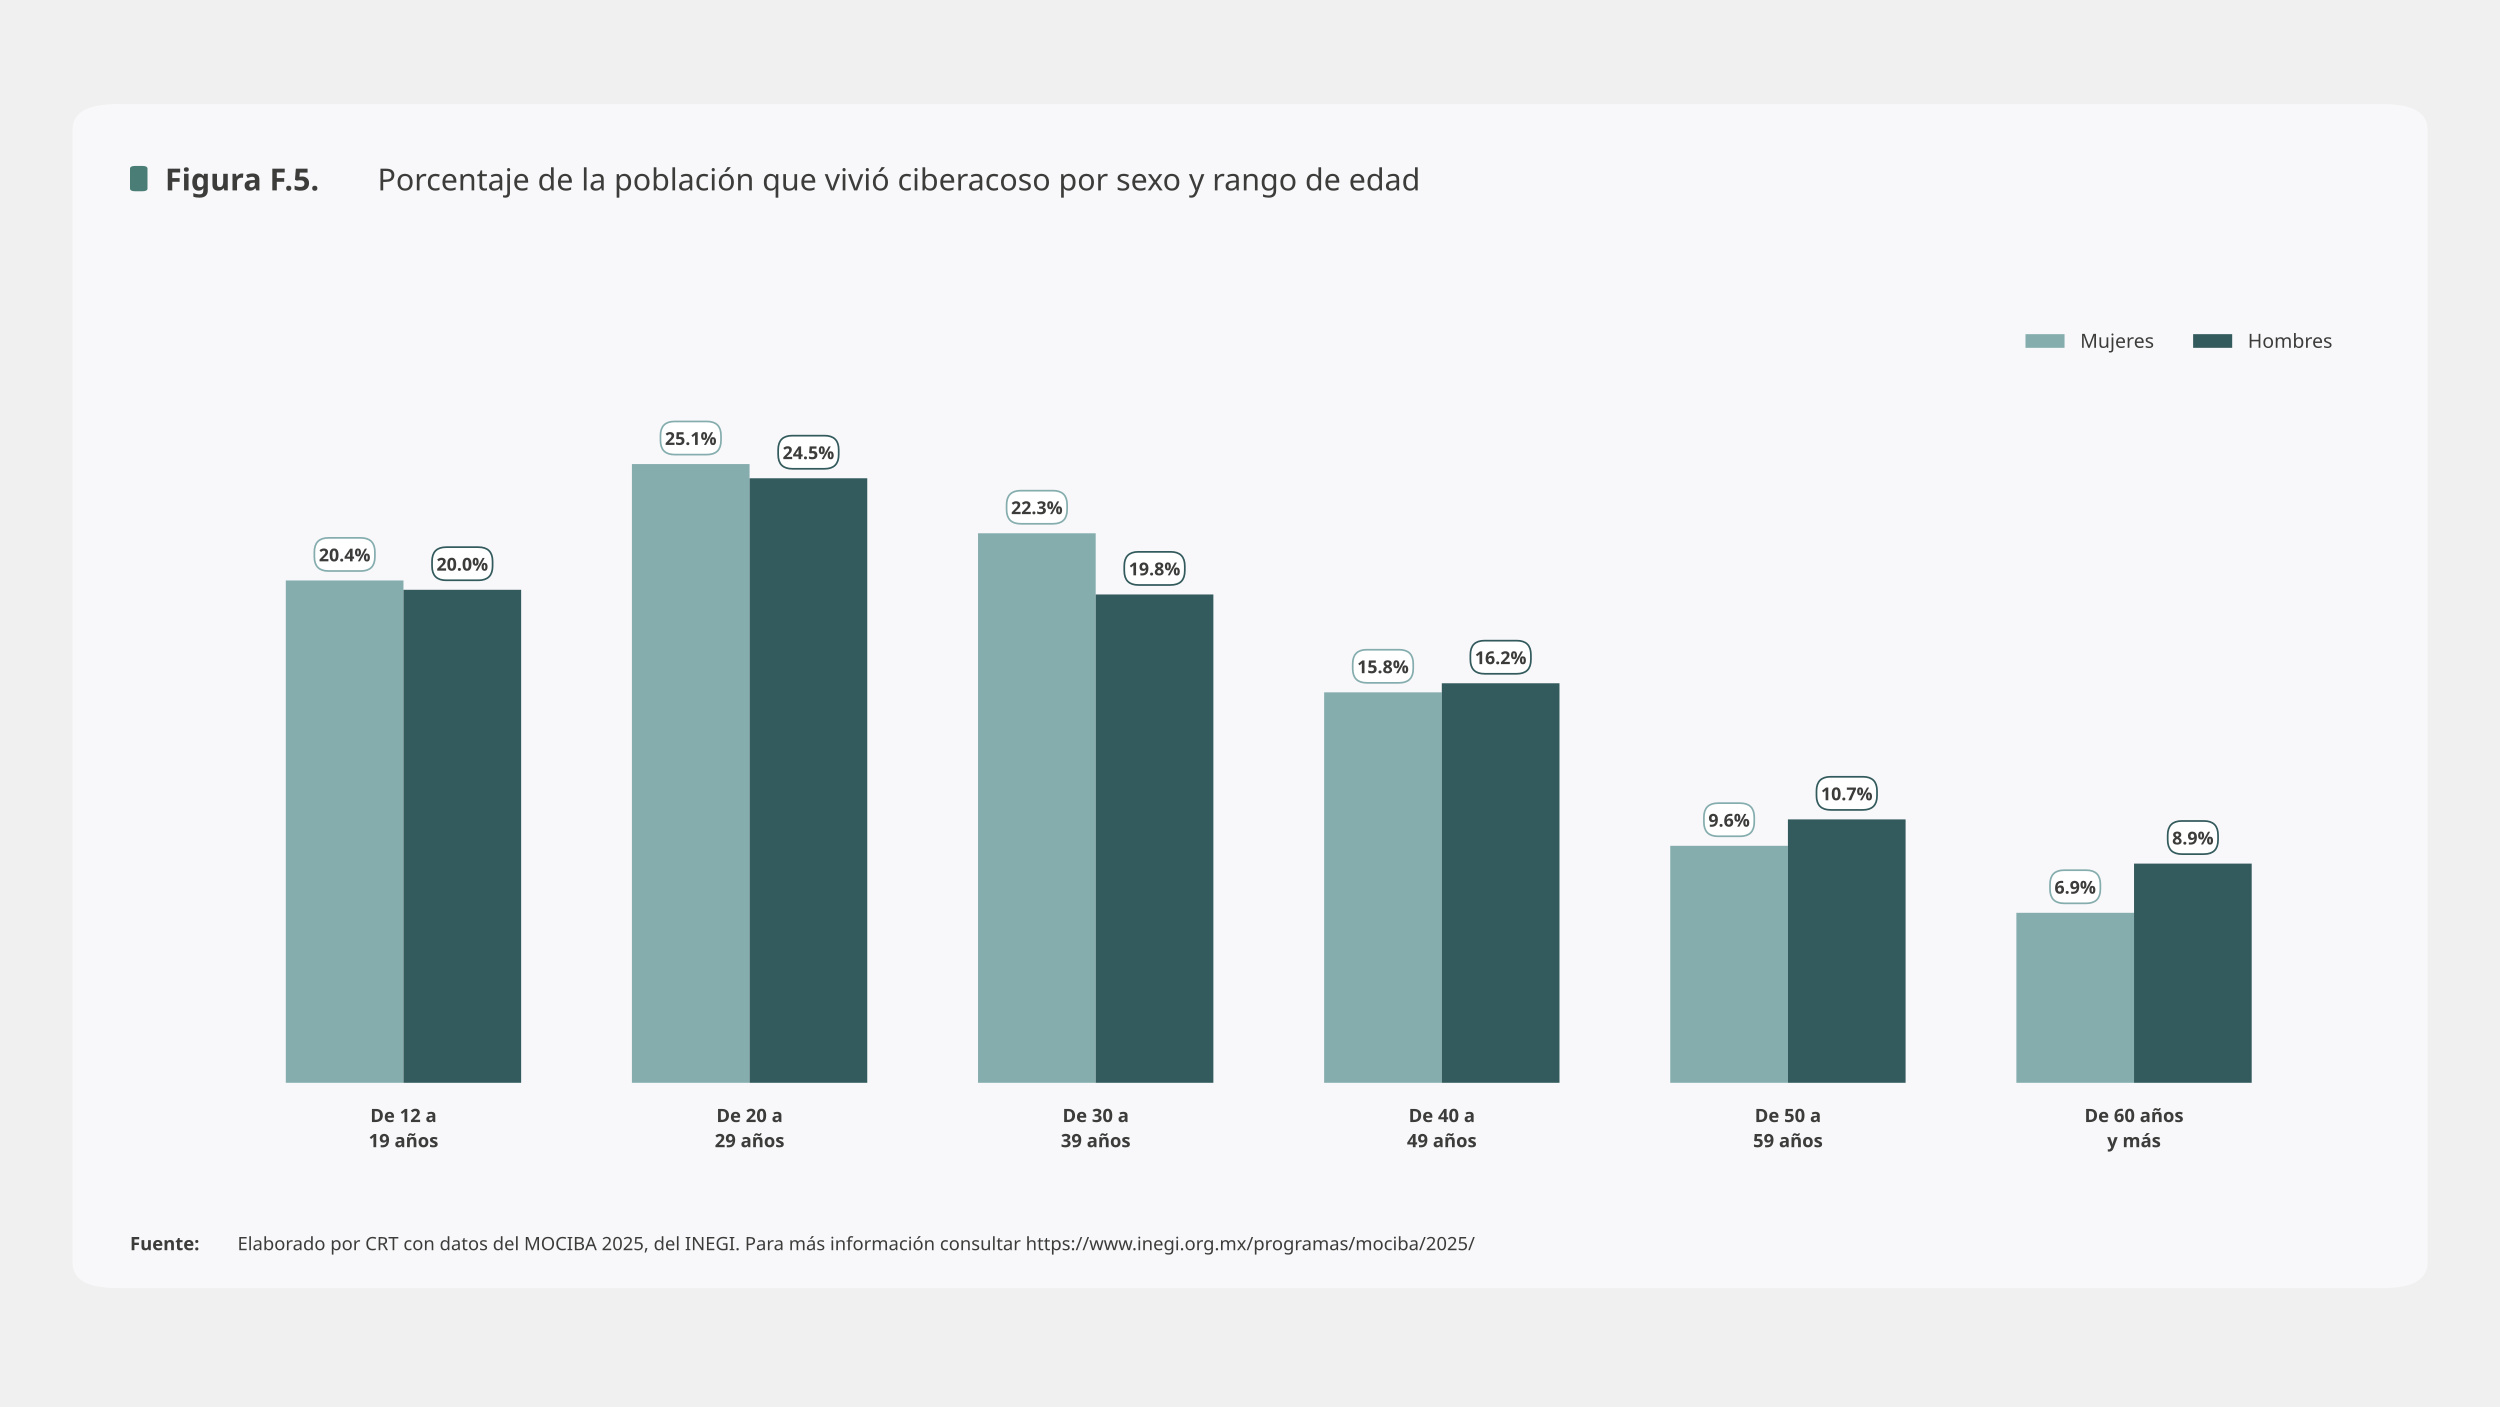
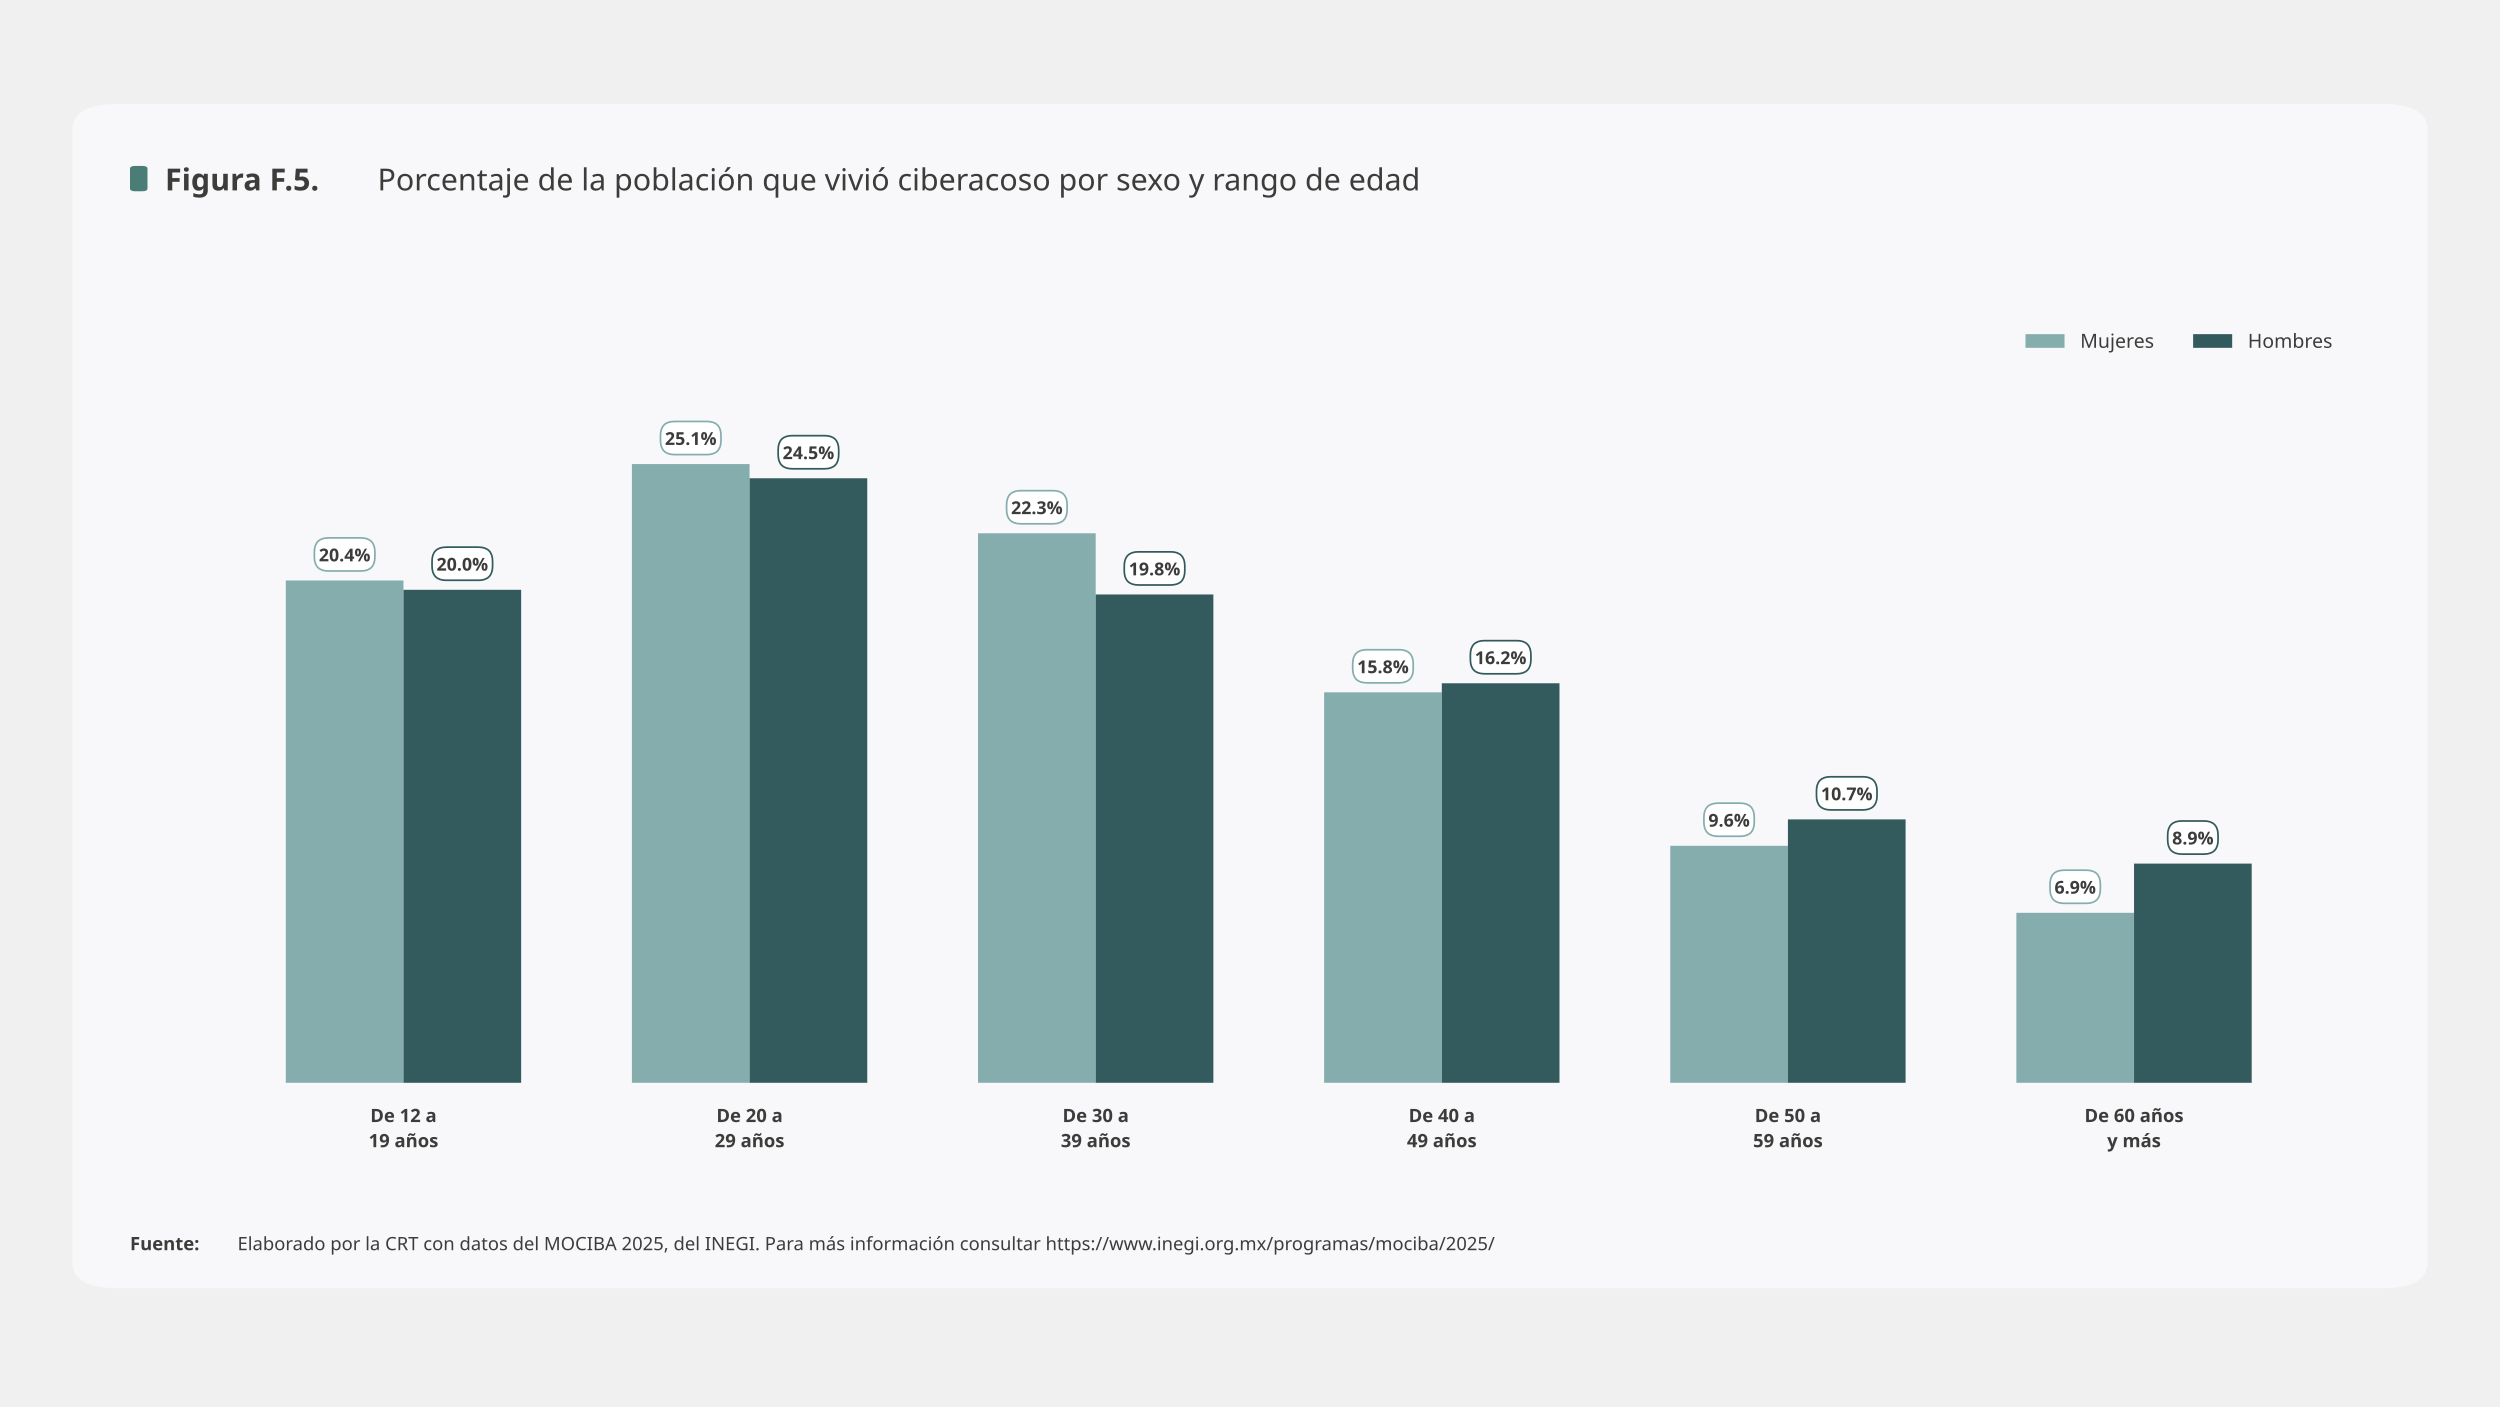
<svg xmlns="http://www.w3.org/2000/svg" width="1152pt" height="648pt" viewBox="0 0 1152 648" version="1.1">
  <defs>
    <style type="text/css">*{stroke-linejoin: round; stroke-linecap: butt}</style>
  </defs>
  <g id="figure_1">
    <g id="patch_1">
-       <path d="M 0 648  L 1152 648  L 1152 0  L 0 0  z " style="fill: none" />
+       <path d="M 0 648  L 1152 648  L 1152 0  L 0 0  L 0 648  z " style="fill: none" />
    </g>
    <g id="patch_2">
      <path d="M 54.144 593.568  L 1097.856 593.568  Q 1118.592 593.568 1118.592 581.904  L 1118.592 59.616  Q 1118.592 47.952 1097.856 47.952  L 54.144 47.952  Q 33.408 47.952 33.408 59.616  L 33.408 581.904  Q 33.408 593.568 54.144 593.568  z " style="fill: #f8f8fa" />
    </g>
    <g id="axes_1">
      <g id="patch_3">
-         <path d="M 86.4 498.96  L 1082.88 498.96  L 1082.88 142.56  L 86.4 142.56  z " style="fill: #f8f8fa" />
+         <path d="M 86.4 498.96  L 1082.88 498.96  L 1082.88 142.56  L 86.4 142.56  L 86.4 498.96  z " style="fill: none" />
      </g>
      <g id="matplotlib.axis_1">
        <g id="xtick_1">
          <g id="line2d_1" />
          <g id="text_1">
            <text style="font-weight: 700; font-size: 8.5px; font-family: 'Noto Sans'; fill: #3c3c3b" transform="translate(170.6244 517.0465)">De 12 a</text>
            <text style="font-weight: 700; font-size: 8.5px; font-family: 'Noto Sans'; fill: #3c3c3b" transform="translate(169.8501 528.6235)">19 años</text>
          </g>
        </g>
        <g id="xtick_2">
          <g id="line2d_2" />
          <g id="text_2">
            <text style="font-weight: 700; font-size: 8.5px; font-family: 'Noto Sans'; fill: #3c3c3b" transform="translate(330.1122 517.0465)">De 20 a</text>
            <text style="font-weight: 700; font-size: 8.5px; font-family: 'Noto Sans'; fill: #3c3c3b" transform="translate(329.3379 528.6235)">29 años</text>
          </g>
        </g>
        <g id="xtick_3">
          <g id="line2d_3" />
          <g id="text_3">
            <text style="font-weight: 700; font-size: 8.5px; font-family: 'Noto Sans'; fill: #3c3c3b" transform="translate(489.6001 517.0465)">De 30 a</text>
            <text style="font-weight: 700; font-size: 8.5px; font-family: 'Noto Sans'; fill: #3c3c3b" transform="translate(488.8258 528.6235)">39 años</text>
          </g>
        </g>
        <g id="xtick_4">
          <g id="line2d_4" />
          <g id="text_4">
            <text style="font-weight: 700; font-size: 8.5px; font-family: 'Noto Sans'; fill: #3c3c3b" transform="translate(649.0879 517.0465)">De 40 a</text>
            <text style="font-weight: 700; font-size: 8.5px; font-family: 'Noto Sans'; fill: #3c3c3b" transform="translate(648.3136 528.6235)">49 años</text>
          </g>
        </g>
        <g id="xtick_5">
          <g id="line2d_5" />
          <g id="text_5">
            <text style="font-weight: 700; font-size: 8.5px; font-family: 'Noto Sans'; fill: #3c3c3b" transform="translate(808.5757 517.0465)">De 50 a</text>
            <text style="font-weight: 700; font-size: 8.5px; font-family: 'Noto Sans'; fill: #3c3c3b" transform="translate(807.8014 528.6235)">59 años</text>
          </g>
        </g>
        <g id="xtick_6">
          <g id="line2d_6" />
          <g id="text_6">
            <text style="font-weight: 700; font-size: 8.5px; font-family: 'Noto Sans'; fill: #3c3c3b" transform="translate(960.5278 517.0465)">De 60 años</text>
            <text style="font-weight: 700; font-size: 8.5px; font-family: 'Noto Sans'; fill: #3c3c3b" transform="translate(970.9828 528.6235)">y más</text>
          </g>
        </g>
      </g>
      <g id="matplotlib.axis_2" />
      <g id="patch_4">
        <path d="M 131.695 498.96  L 185.92 498.96  L 185.92 267.491  L 131.695 267.491  z " clip-path="url(#pa85c230576)" style="fill: #86adae" />
      </g>
      <g id="patch_5">
        <path d="M 291.182 498.96  L 345.408 498.96  L 345.408 213.84  L 291.182 213.84  z " clip-path="url(#pa85c230576)" style="fill: #86adae" />
      </g>
      <g id="patch_6">
        <path d="M 450.67 498.96  L 504.896 498.96  L 504.896 245.725  L 450.67 245.725  z " clip-path="url(#pa85c230576)" style="fill: #86adae" />
      </g>
      <g id="patch_7">
        <path d="M 610.158 498.96  L 664.384 498.96  L 664.384 319.017  L 610.158 319.017  z " clip-path="url(#pa85c230576)" style="fill: #86adae" />
      </g>
      <g id="patch_8">
        <path d="M 769.646 498.96  L 823.872 498.96  L 823.872 389.73  L 769.646 389.73  z " clip-path="url(#pa85c230576)" style="fill: #86adae" />
      </g>
      <g id="patch_9">
        <path d="M 929.134 498.96  L 983.36 498.96  L 983.36 420.618  L 929.134 420.618  z " clip-path="url(#pa85c230576)" style="fill: #86adae" />
      </g>
      <g id="patch_10">
        <path d="M 185.92 498.96  L 240.146 498.96  L 240.146 271.767  L 185.92 271.767  z " clip-path="url(#pa85c230576)" style="fill: #335a5c" />
      </g>
      <g id="patch_11">
        <path d="M 345.408 498.96  L 399.634 498.96  L 399.634 220.379  L 345.408 220.379  z " clip-path="url(#pa85c230576)" style="fill: #335a5c" />
      </g>
      <g id="patch_12">
        <path d="M 504.896 498.96  L 559.122 498.96  L 559.122 273.923  L 504.896 273.923  z " clip-path="url(#pa85c230576)" style="fill: #335a5c" />
      </g>
      <g id="patch_13">
        <path d="M 664.384 498.96  L 718.61 498.96  L 718.61 314.844  L 664.384 314.844  z " clip-path="url(#pa85c230576)" style="fill: #335a5c" />
      </g>
      <g id="patch_14">
        <path d="M 823.872 498.96  L 878.098 498.96  L 878.098 377.57  L 823.872 377.57  z " clip-path="url(#pa85c230576)" style="fill: #335a5c" />
      </g>
      <g id="patch_15">
        <path d="M 983.36 498.96  L 1037.585 498.96  L 1037.585 397.939  L 983.36 397.939  z " clip-path="url(#pa85c230576)" style="fill: #335a5c" />
      </g>
      <g id="text_7">
        <g id="patch_16">
          <path d="M 151.419 263.125  L 166.196 263.125  Q 172.756 263.125 172.756 256.565  L 172.756 254.417  Q 172.756 247.857 166.196 247.857  L 151.419 247.857  Q 144.859 247.857 144.859 254.417  L 144.859 256.565  Q 144.859 263.125 151.419 263.125  z " style="fill: #ffffff; stroke: #86adae; stroke-width: 0.8; stroke-linejoin: miter" />
        </g>
        <text style="font-weight: 700; font-size: 8.2px; font-family: 'Noto Sans'; text-anchor: middle; fill: #3c3c3b" x="158.807" y="258.673" transform="rotate(-0 158.8075 258.6728)">20.4%</text>
      </g>
      <g id="text_8">
        <g id="patch_17">
          <path d="M 310.907 209.475  L 325.684 209.475  Q 332.244 209.475 332.244 202.915  L 332.244 200.766  Q 332.244 194.206 325.684 194.206  L 310.907 194.206  Q 304.347 194.206 304.347 200.766  L 304.347 202.915  Q 304.347 209.475 310.907 209.475  z " style="fill: #ffffff; stroke: #86adae; stroke-width: 0.8; stroke-linejoin: miter" />
        </g>
        <text style="font-weight: 700; font-size: 8.2px; font-family: 'Noto Sans'; text-anchor: middle; fill: #3c3c3b" x="318.295" y="205.022" transform="rotate(-0 318.2953 205.0222)">25.1%</text>
      </g>
      <g id="text_9">
        <g id="patch_18">
          <path d="M 470.395 241.36  L 485.171 241.36  Q 491.731 241.36 491.731 234.8  L 491.731 232.652  Q 491.731 226.092 485.171 226.092  L 470.395 226.092  Q 463.835 226.092 463.835 232.652  L 463.835 234.8  Q 463.835 241.36 470.395 241.36  z " style="fill: #ffffff; stroke: #86adae; stroke-width: 0.8; stroke-linejoin: miter" />
        </g>
        <text style="font-weight: 700; font-size: 8.2px; font-family: 'Noto Sans'; text-anchor: middle; fill: #3c3c3b" x="477.783" y="236.907" transform="rotate(-0 477.7831 236.9074)">22.3%</text>
      </g>
      <g id="text_10">
        <g id="patch_19">
          <path d="M 629.883 314.652  L 644.659 314.652  Q 651.219 314.652 651.219 308.092  L 651.219 305.943  Q 651.219 299.383 644.659 299.383  L 629.883 299.383  Q 623.323 299.383 623.323 305.943  L 623.323 308.092  Q 623.323 314.652 629.883 314.652  z " style="fill: #ffffff; stroke: #86adae; stroke-width: 0.8; stroke-linejoin: miter" />
        </g>
        <text style="font-weight: 700; font-size: 8.2px; font-family: 'Noto Sans'; text-anchor: middle; fill: #3c3c3b" x="637.271" y="310.199" transform="rotate(-0 637.271 310.1991)">15.8%</text>
      </g>
      <g id="text_11">
        <g id="patch_20">
          <path d="M 791.716 385.365  L 801.802 385.365  Q 808.362 385.365 808.362 378.805  L 808.362 376.657  Q 808.362 370.097 801.802 370.097  L 791.716 370.097  Q 785.156 370.097 785.156 376.657  L 785.156 378.805  Q 785.156 385.365 791.716 385.365  z " style="fill: #ffffff; stroke: #86adae; stroke-width: 0.8; stroke-linejoin: miter" />
        </g>
        <text style="font-weight: 700; font-size: 8.2px; font-family: 'Noto Sans'; text-anchor: middle; fill: #3c3c3b" x="796.759" y="380.913" transform="rotate(-0 796.7588 380.9126)">9.6%</text>
      </g>
      <g id="text_12">
        <g id="patch_21">
          <path d="M 951.204 416.253  L 961.29 416.253  Q 967.85 416.253 967.85 409.693  L 967.85 407.545  Q 967.85 400.985 961.29 400.985  L 951.204 400.985  Q 944.644 400.985 944.644 407.545  L 944.644 409.693  Q 944.644 416.253 951.204 416.253  z " style="fill: #ffffff; stroke: #86adae; stroke-width: 0.8; stroke-linejoin: miter" />
        </g>
        <text style="font-weight: 700; font-size: 8.2px; font-family: 'Noto Sans'; text-anchor: middle; fill: #3c3c3b" x="956.247" y="411.8" transform="rotate(-0 956.2467 411.8004)">6.9%</text>
      </g>
      <g id="text_13">
        <g id="patch_22">
          <path d="M 205.645 267.401  L 220.422 267.401  Q 226.982 267.401 226.982 260.841  L 226.982 258.693  Q 226.982 252.133 220.422 252.133  L 205.645 252.133  Q 199.085 252.133 199.085 258.693  L 199.085 260.841  Q 199.085 267.401 205.645 267.401  z " style="fill: #ffffff; stroke: #335a5c; stroke-width: 0.8; stroke-linejoin: miter" />
        </g>
        <text style="font-weight: 700; font-size: 8.2px; font-family: 'Noto Sans'; text-anchor: middle; fill: #3c3c3b" x="213.033" y="262.949" transform="rotate(-0 213.0333 262.9487)">20.0%</text>
      </g>
      <g id="text_14">
        <g id="patch_23">
          <path d="M 365.133 216.014  L 379.91 216.014  Q 386.47 216.014 386.47 209.454  L 386.47 207.305  Q 386.47 200.745 379.91 200.745  L 365.133 200.745  Q 358.573 200.745 358.573 207.305  L 358.573 209.454  Q 358.573 216.014 365.133 216.014  z " style="fill: #ffffff; stroke: #335a5c; stroke-width: 0.8; stroke-linejoin: miter" />
        </g>
        <text style="font-weight: 700; font-size: 8.2px; font-family: 'Noto Sans'; text-anchor: middle; fill: #3c3c3b" x="372.521" y="211.561" transform="rotate(-0 372.5212 211.5611)">24.5%</text>
      </g>
      <g id="text_15">
        <g id="patch_24">
          <path d="M 524.621 269.558  L 539.397 269.558  Q 545.957 269.558 545.957 262.998  L 545.957 260.849  Q 545.957 254.289 539.397 254.289  L 524.621 254.289  Q 518.061 254.289 518.061 260.849  L 518.061 262.998  Q 518.061 269.558 524.621 269.558  z " style="fill: #ffffff; stroke: #335a5c; stroke-width: 0.8; stroke-linejoin: miter" />
        </g>
        <text style="font-weight: 700; font-size: 8.2px; font-family: 'Noto Sans'; text-anchor: middle; fill: #3c3c3b" x="532.009" y="265.105" transform="rotate(-0 532.009 265.1049)">19.8%</text>
      </g>
      <g id="text_16">
        <g id="patch_25">
          <path d="M 684.109 310.479  L 698.885 310.479  Q 705.445 310.479 705.445 303.919  L 705.445 301.77  Q 705.445 295.21 698.885 295.21  L 684.109 295.21  Q 677.549 295.21 677.549 301.77  L 677.549 303.919  Q 677.549 310.479 684.109 310.479  z " style="fill: #ffffff; stroke: #335a5c; stroke-width: 0.8; stroke-linejoin: miter" />
        </g>
        <text style="font-weight: 700; font-size: 8.2px; font-family: 'Noto Sans'; text-anchor: middle; fill: #3c3c3b" x="691.497" y="306.026" transform="rotate(-0 691.4968 306.0262)">16.2%</text>
      </g>
      <g id="text_17">
        <g id="patch_26">
          <path d="M 843.596 373.205  L 858.373 373.205  Q 864.933 373.205 864.933 366.645  L 864.933 364.497  Q 864.933 357.937 858.373 357.937  L 843.596 357.937  Q 837.036 357.937 837.036 364.497  L 837.036 366.645  Q 837.036 373.205 843.596 373.205  z " style="fill: #ffffff; stroke: #335a5c; stroke-width: 0.8; stroke-linejoin: miter" />
        </g>
        <text style="font-weight: 700; font-size: 8.2px; font-family: 'Noto Sans'; text-anchor: middle; fill: #3c3c3b" x="850.985" y="368.752" transform="rotate(-0 850.9847 368.7525)">10.7%</text>
      </g>
      <g id="text_18">
        <g id="patch_27">
          <path d="M 1005.43 393.574  L 1015.516 393.574  Q 1022.076 393.574 1022.076 387.014  L 1022.076 384.865  Q 1022.076 378.305 1015.516 378.305  L 1005.43 378.305  Q 998.87 378.305 998.87 384.865  L 998.87 387.014  Q 998.87 393.574 1005.43 393.574  z " style="fill: #ffffff; stroke: #335a5c; stroke-width: 0.8; stroke-linejoin: miter" />
        </g>
        <text style="font-weight: 700; font-size: 8.2px; font-family: 'Noto Sans'; text-anchor: middle; fill: #3c3c3b" x="1010.473" y="389.121" transform="rotate(-0 1010.473 389.1211)">8.9%</text>
      </g>
      <g id="legend_1">
        <g id="patch_28">
          <path d="M 933.344 160.281  L 951.344 160.281  L 951.344 153.981  L 933.344 153.981  z " style="fill: #86adae" />
        </g>
        <g id="text_19">
          <text style="font-size: 9px; font-family: 'Noto Sans'; text-anchor: start; fill: #3c3c3b" x="958.544" y="160.281" transform="rotate(-0 958.5436 160.281)">Mujeres</text>
        </g>
        <g id="patch_29">
          <path d="M 1010.592 160.281  L 1028.592 160.281  L 1028.592 153.981  L 1010.592 153.981  z " style="fill: #335a5c" />
        </g>
        <g id="text_20">
          <text style="font-size: 9px; font-family: 'Noto Sans'; text-anchor: start; fill: #3c3c3b" x="1035.792" y="160.281" transform="rotate(-0 1035.792 160.281)">Hombres</text>
        </g>
      </g>
    </g>
    <g id="text_21">
      <text style="font-weight: 700; font-size: 14px; font-family: 'Noto Sans'; text-anchor: start; fill: #3c3c3b" x="76.032" y="87.728" transform="rotate(-0 76.032 87.728)">Figura F.5.</text>
    </g>
    <g id="text_22">
      <text style="font-size: 14px; font-family: 'Noto Sans'; text-anchor: start; fill: #3c3c3b" x="173.952" y="87.728" transform="rotate(-0 173.952 87.728)">Porcentaje de la población que vivió ciberacoso por sexo y rango de edad</text>
    </g>
    <g id="text_23">
      <text style="font-weight: 700; font-size: 8.5px; font-family: 'Noto Sans'; text-anchor: start; fill: #3c3c3b" x="59.904" y="576.087" transform="rotate(-0 59.904 576.0865)">Fuente:</text>
    </g>
    <g id="text_24">
-       <text style="font-size: 8.5px; font-family: 'Noto Sans'; text-anchor: start; fill: #3c3c3b" x="109.44" y="576.087" transform="rotate(-0 109.44 576.0865)">Elaborado por CRT con datos del MOCIBA 2025, del INEGI. Para más información consultar https://www.inegi.org.mx/programas/mociba/2025/</text>
+       <text style="font-size: 8.5px; font-family: 'Noto Sans'; text-anchor: start; fill: #3c3c3b" x="109.44" y="576.087" transform="rotate(-0 109.44 576.0865)">Elaborado por la CRT con datos del MOCIBA 2025, del INEGI. Para más información consultar https://www.inegi.org.mx/programas/mociba/2025/</text>
    </g>
    <g id="patch_30">
      <path d="M 62.208 88.128  L 65.664 88.128  Q 67.968 88.128 67.968 86.832  L 67.968 77.76  Q 67.968 76.464 65.664 76.464  L 62.208 76.464  Q 59.904 76.464 59.904 77.76  L 59.904 86.832  Q 59.904 88.128 62.208 88.128  z " style="fill: #4a7d75" />
    </g>
  </g>
  <defs>
    <clipPath id="pa85c230576">
      <rect x="86.4" y="142.56" width="996.48" height="356.4" />
    </clipPath>
  </defs>
</svg>
